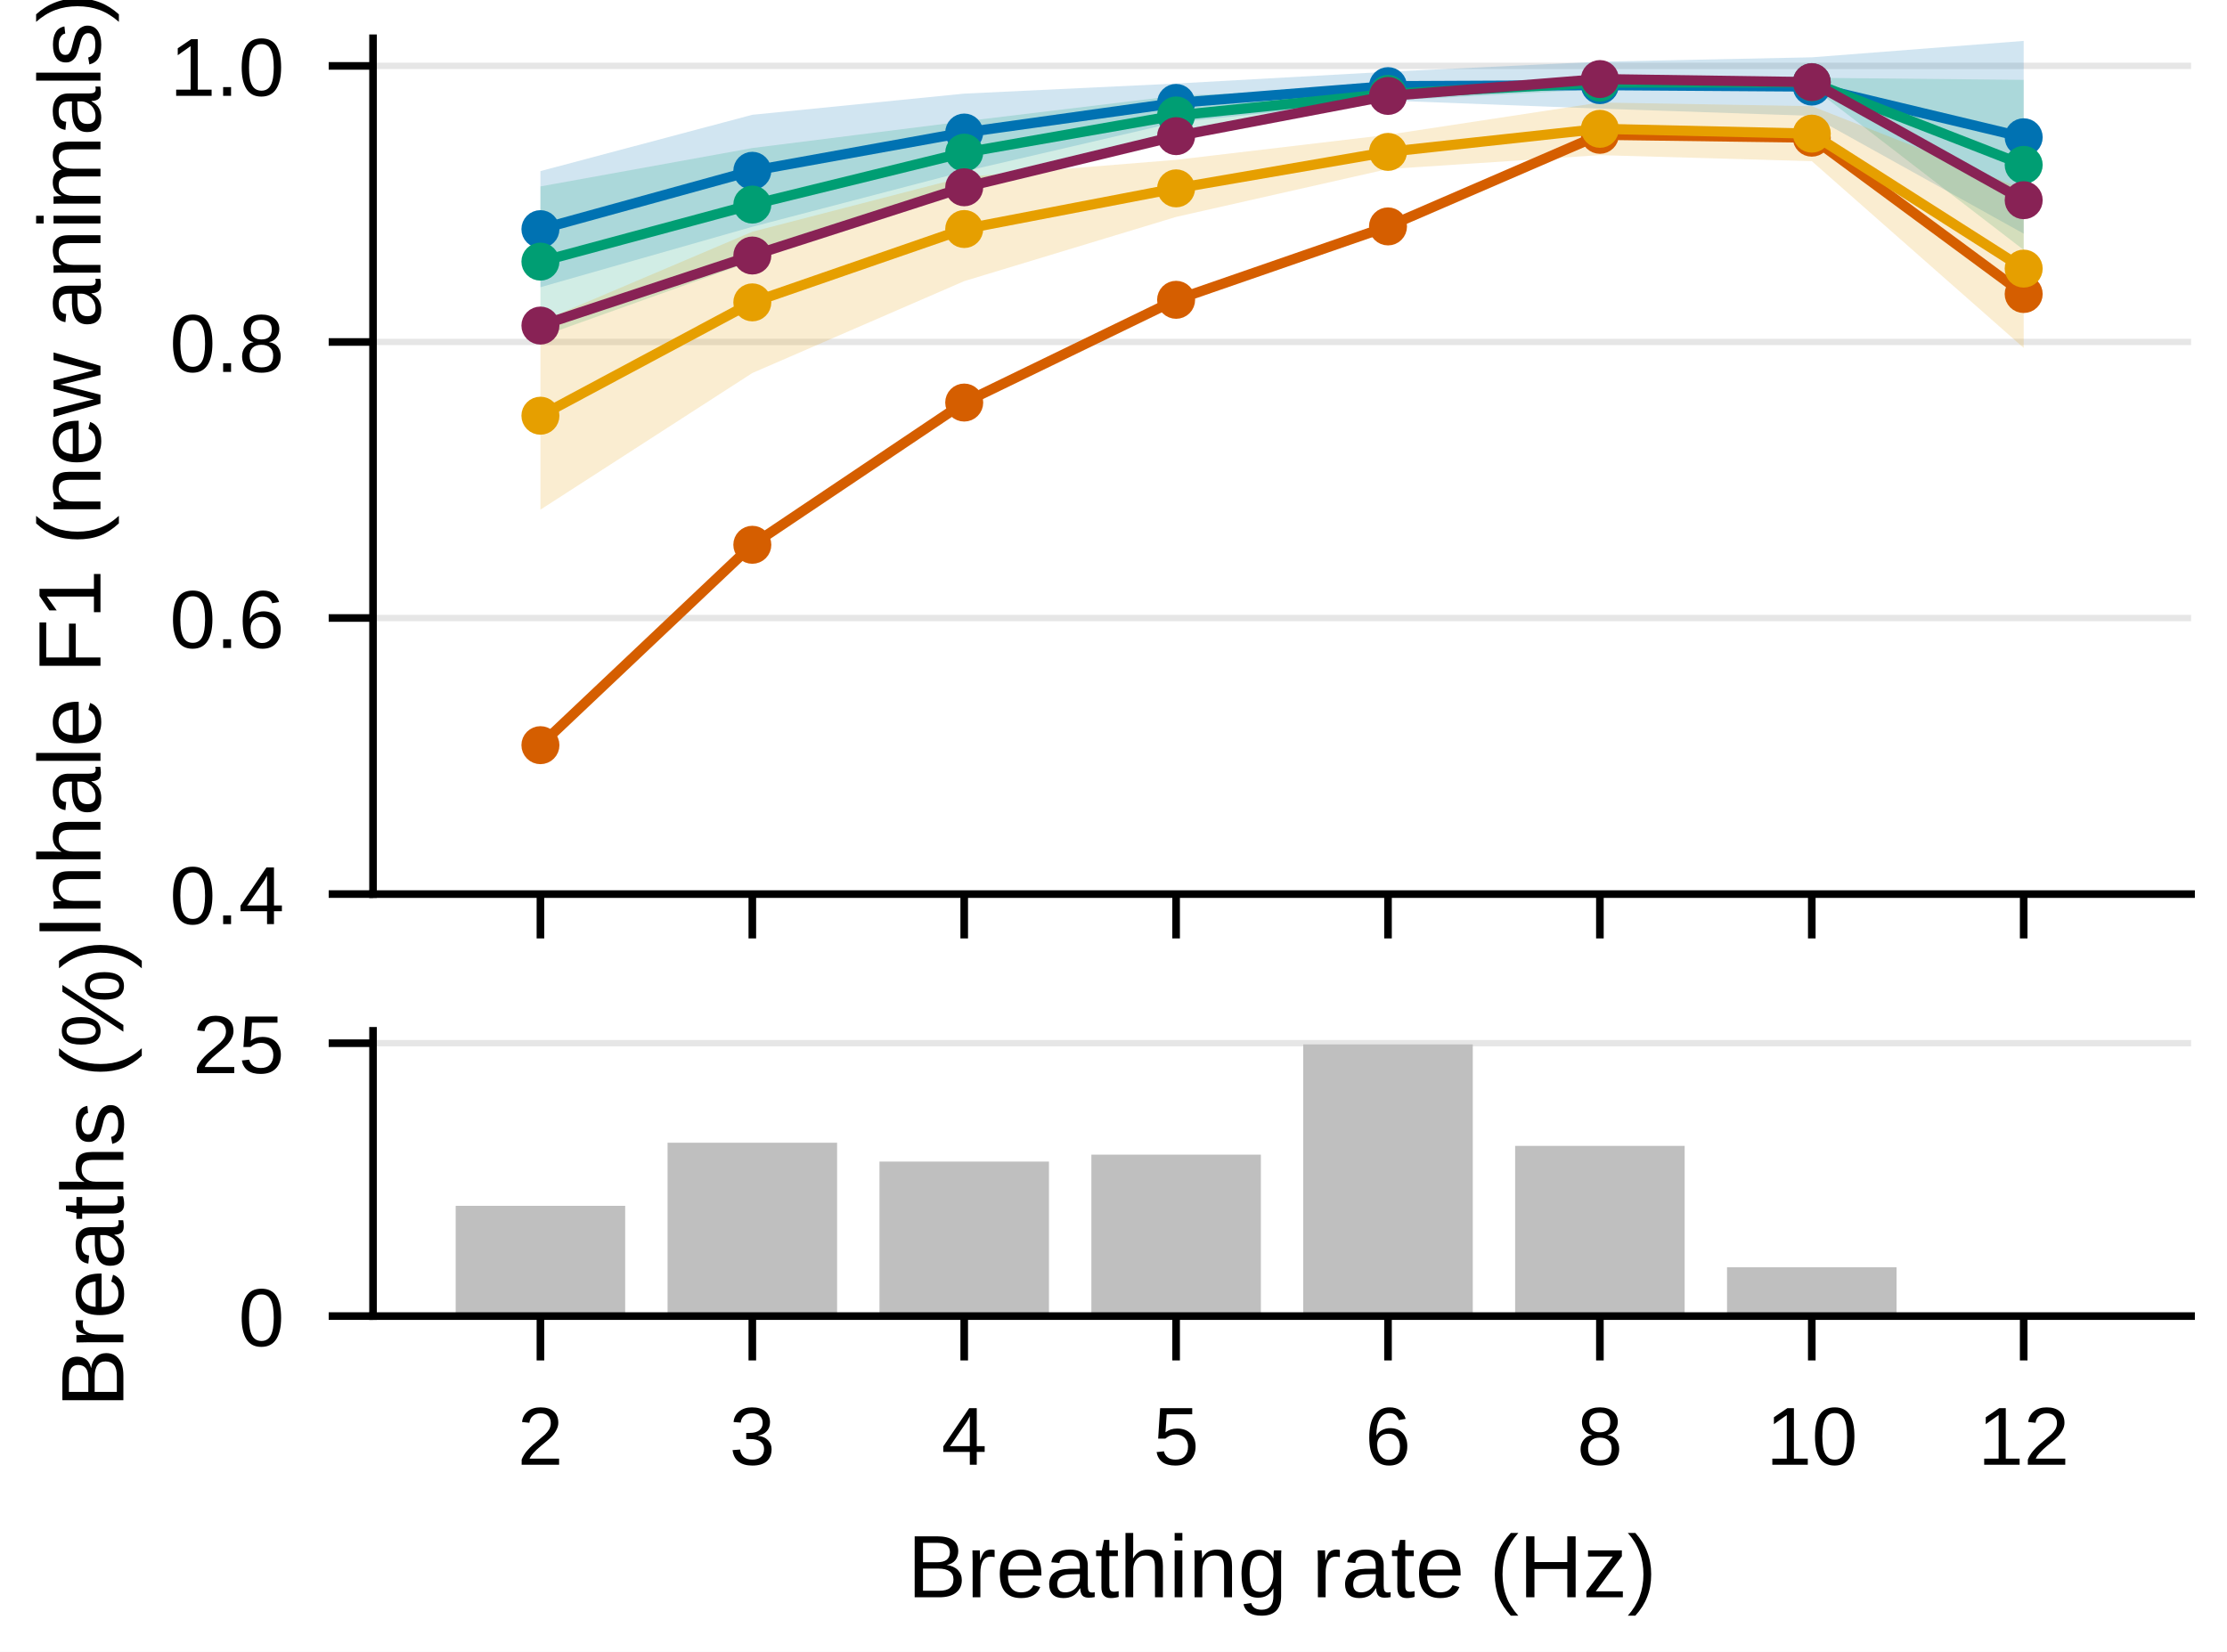
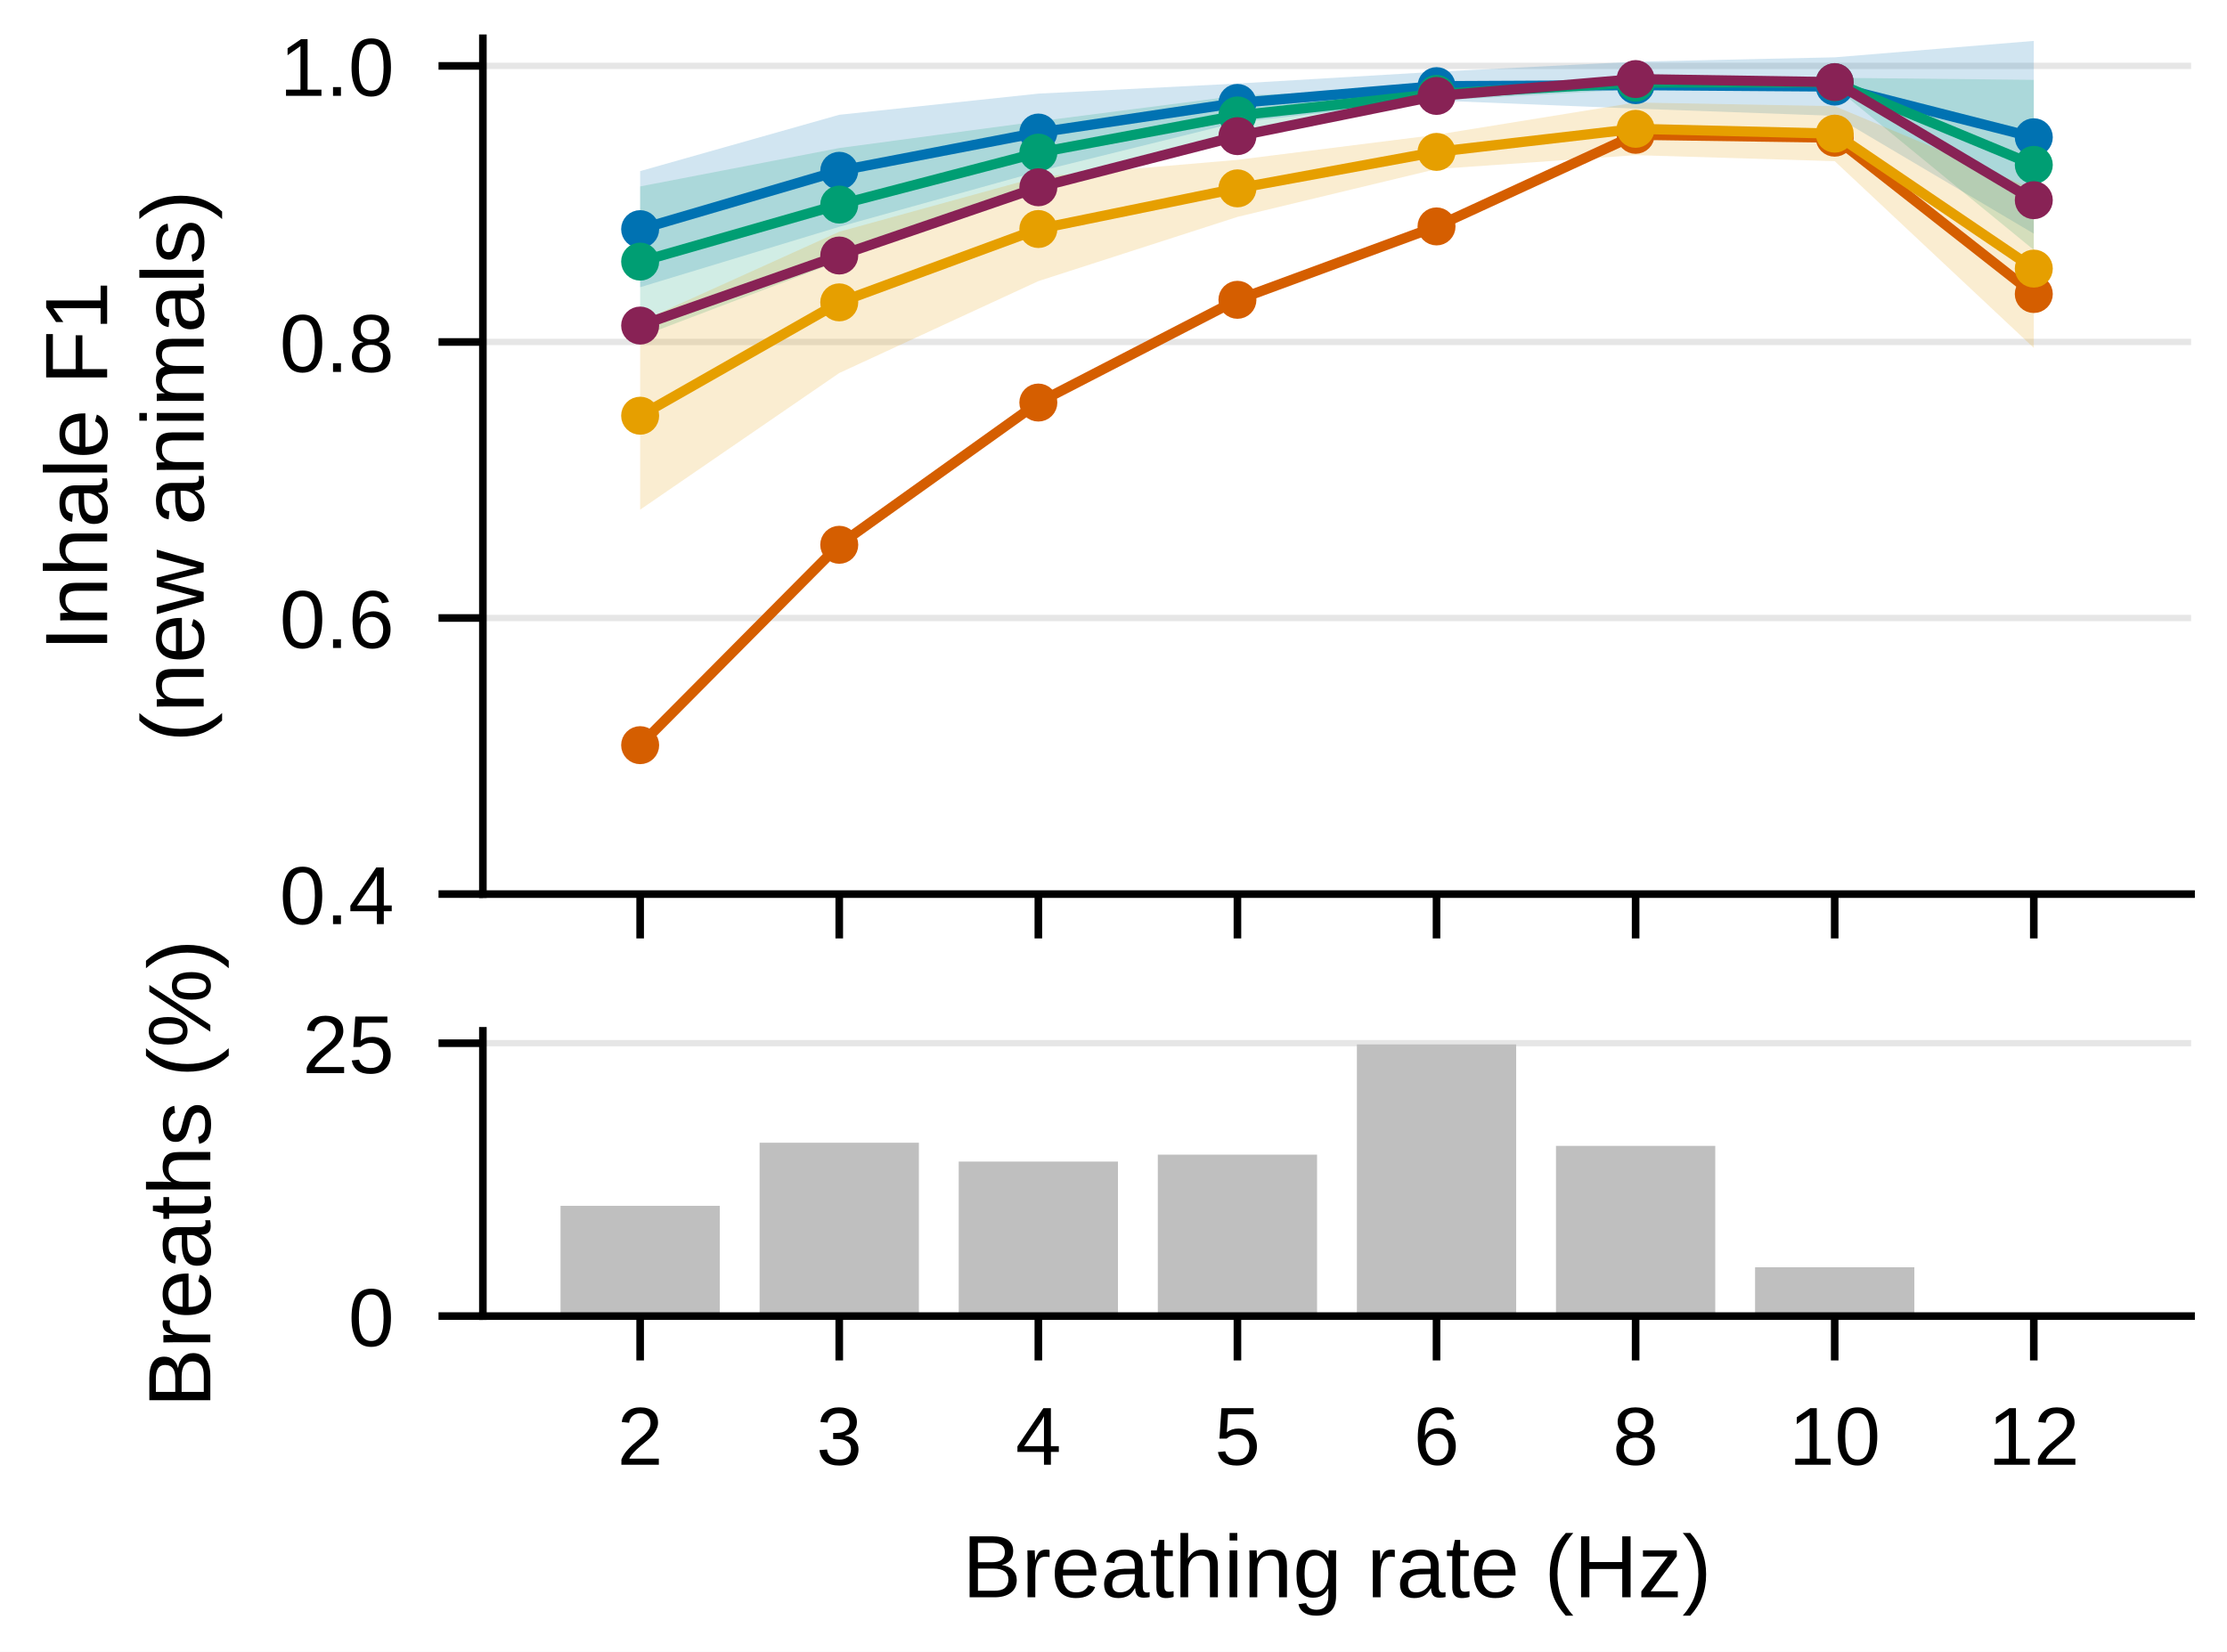
<svg xmlns="http://www.w3.org/2000/svg" xmlns:xlink="http://www.w3.org/1999/xlink" width="175.748pt" height="130.394pt" viewBox="0 0 175.748 130.394" version="1.1">
  <defs>
    <style type="text/css">*{stroke-linejoin: round; stroke-linecap: butt}</style>
  </defs>
  <g id="figure_1">
    <g id="patch_1">
      <path d="M 0 130.394  L 175.748 130.394  L 175.748 0  L 0 0  z " style="fill: #ffffff" />
    </g>
    <g id="axes_1">
      <g id="patch_2">
-         <path d="M 29.439 70.578  L 172.913 70.578  L 172.913 3.02  L 29.439 3.02  z " style="fill: #ffffff" />
+         <path d="M 38.107 70.578  L 172.913 70.578  L 172.913 3.02  L 38.107 3.02  z " style="fill: #ffffff" />
      </g>
      <g id="matplotlib.axis_1">
        <g id="xtick_1">
          <g id="line2d_1">
            <defs>
-               <path id="me74135725b" d="M 0 0  L 0 3.5  " style="stroke: #000000; stroke-width: 0.6" />
+               <path id="m5515318476" d="M 0 0  L 0 3.5  " style="stroke: #000000; stroke-width: 0.6" />
            </defs>
            <g>
-               <use xlink:href="#me74135725b" x="42.649" y="70.578" style="stroke: #000000; stroke-width: 0.6" />
+               <use xlink:href="#m5515318476" x="50.519" y="70.578" style="stroke: #000000; stroke-width: 0.6" />
            </g>
          </g>
        </g>
        <g id="xtick_2">
          <g id="line2d_2">
            <g>
-               <use xlink:href="#me74135725b" x="59.371" y="70.578" style="stroke: #000000; stroke-width: 0.6" />
+               <use xlink:href="#m5515318476" x="66.231" y="70.578" style="stroke: #000000; stroke-width: 0.6" />
            </g>
          </g>
        </g>
        <g id="xtick_3">
          <g id="line2d_3">
            <g>
-               <use xlink:href="#me74135725b" x="76.093" y="70.578" style="stroke: #000000; stroke-width: 0.6" />
+               <use xlink:href="#m5515318476" x="81.943" y="70.578" style="stroke: #000000; stroke-width: 0.6" />
            </g>
          </g>
        </g>
        <g id="xtick_4">
          <g id="line2d_4">
            <g>
-               <use xlink:href="#me74135725b" x="92.815" y="70.578" style="stroke: #000000; stroke-width: 0.6" />
+               <use xlink:href="#m5515318476" x="97.654" y="70.578" style="stroke: #000000; stroke-width: 0.6" />
            </g>
          </g>
        </g>
        <g id="xtick_5">
          <g id="line2d_5">
            <g>
-               <use xlink:href="#me74135725b" x="109.537" y="70.578" style="stroke: #000000; stroke-width: 0.6" />
+               <use xlink:href="#m5515318476" x="113.366" y="70.578" style="stroke: #000000; stroke-width: 0.6" />
            </g>
          </g>
        </g>
        <g id="xtick_6">
          <g id="line2d_6">
            <g>
-               <use xlink:href="#me74135725b" x="126.259" y="70.578" style="stroke: #000000; stroke-width: 0.6" />
+               <use xlink:href="#m5515318476" x="129.078" y="70.578" style="stroke: #000000; stroke-width: 0.6" />
            </g>
          </g>
        </g>
        <g id="xtick_7">
          <g id="line2d_7">
            <g>
-               <use xlink:href="#me74135725b" x="142.981" y="70.578" style="stroke: #000000; stroke-width: 0.6" />
+               <use xlink:href="#m5515318476" x="144.789" y="70.578" style="stroke: #000000; stroke-width: 0.6" />
            </g>
          </g>
        </g>
        <g id="xtick_8">
          <g id="line2d_8">
            <g>
-               <use xlink:href="#me74135725b" x="159.703" y="70.578" style="stroke: #000000; stroke-width: 0.6" />
+               <use xlink:href="#m5515318476" x="160.501" y="70.578" style="stroke: #000000; stroke-width: 0.6" />
            </g>
          </g>
        </g>
      </g>
      <g id="matplotlib.axis_2">
        <g id="ytick_1">
          <g id="line2d_9">
-             <path d="M 29.439 70.578  L 172.913 70.578  " clip-path="url(#p09f1fbd319)" style="fill: none; stroke: #e6e6e6; stroke-width: 0.5; stroke-linecap: square" />
+             <path d="M 38.107 70.578  L 172.913 70.578  " clip-path="url(#p56ab1aa21d)" style="fill: none; stroke: #e6e6e6; stroke-width: 0.5; stroke-linecap: square" />
          </g>
          <g id="line2d_10">
            <defs>
-               <path id="m40a2f0594e" d="M 0 0  L -3.5 0  " style="stroke: #000000; stroke-width: 0.6" />
+               <path id="m7d79eed3f4" d="M 0 0  L -3.5 0  " style="stroke: #000000; stroke-width: 0.6" />
            </defs>
            <g>
-               <use xlink:href="#m40a2f0594e" x="29.439" y="70.578" style="stroke: #000000; stroke-width: 0.6" />
+               <use xlink:href="#m7d79eed3f4" x="38.107" y="70.578" style="stroke: #000000; stroke-width: 0.6" />
            </g>
          </g>
          <g id="text_1">
-             <text style="font-size: 6.5px; font-family: 'Arial', 'Helvetica', 'DejaVu Sans', sans-serif; text-anchor: end" x="22.439" y="72.944" transform="rotate(-0 22.43912 72.94413)">0.4</text>
+             <text style="font-size: 6.5px; font-family: 'Arial', 'Helvetica', 'DejaVu Sans', sans-serif; text-anchor: end" x="31.107" y="72.944" transform="rotate(-0 31.10709 72.94413)">0.4</text>
          </g>
        </g>
        <g id="ytick_2">
          <g id="line2d_11">
-             <path d="M 29.439 48.785  L 172.913 48.785  " clip-path="url(#p09f1fbd319)" style="fill: none; stroke: #e6e6e6; stroke-width: 0.5; stroke-linecap: square" />
+             <path d="M 38.107 48.785  L 172.913 48.785  " clip-path="url(#p56ab1aa21d)" style="fill: none; stroke: #e6e6e6; stroke-width: 0.5; stroke-linecap: square" />
          </g>
          <g id="line2d_12">
            <g>
-               <use xlink:href="#m40a2f0594e" x="29.439" y="48.785" style="stroke: #000000; stroke-width: 0.6" />
+               <use xlink:href="#m7d79eed3f4" x="38.107" y="48.785" style="stroke: #000000; stroke-width: 0.6" />
            </g>
          </g>
          <g id="text_2">
-             <text style="font-size: 6.5px; font-family: 'Arial', 'Helvetica', 'DejaVu Sans', sans-serif; text-anchor: end" x="22.439" y="51.151" transform="rotate(-0 22.43912 51.15137)">0.6</text>
+             <text style="font-size: 6.5px; font-family: 'Arial', 'Helvetica', 'DejaVu Sans', sans-serif; text-anchor: end" x="31.107" y="51.151" transform="rotate(-0 31.10709 51.15137)">0.6</text>
          </g>
        </g>
        <g id="ytick_3">
          <g id="line2d_13">
-             <path d="M 29.439 26.993  L 172.913 26.993  " clip-path="url(#p09f1fbd319)" style="fill: none; stroke: #e6e6e6; stroke-width: 0.5; stroke-linecap: square" />
+             <path d="M 38.107 26.993  L 172.913 26.993  " clip-path="url(#p56ab1aa21d)" style="fill: none; stroke: #e6e6e6; stroke-width: 0.5; stroke-linecap: square" />
          </g>
          <g id="line2d_14">
            <g>
-               <use xlink:href="#m40a2f0594e" x="29.439" y="26.993" style="stroke: #000000; stroke-width: 0.6" />
+               <use xlink:href="#m7d79eed3f4" x="38.107" y="26.993" style="stroke: #000000; stroke-width: 0.6" />
            </g>
          </g>
          <g id="text_3">
-             <text style="font-size: 6.5px; font-family: 'Arial', 'Helvetica', 'DejaVu Sans', sans-serif; text-anchor: end" x="22.439" y="29.359" transform="rotate(-0 22.43912 29.35861)">0.8</text>
+             <text style="font-size: 6.5px; font-family: 'Arial', 'Helvetica', 'DejaVu Sans', sans-serif; text-anchor: end" x="31.107" y="29.359" transform="rotate(-0 31.10709 29.35861)">0.8</text>
          </g>
        </g>
        <g id="ytick_4">
          <g id="line2d_15">
-             <path d="M 29.439 5.2  L 172.913 5.2  " clip-path="url(#p09f1fbd319)" style="fill: none; stroke: #e6e6e6; stroke-width: 0.5; stroke-linecap: square" />
+             <path d="M 38.107 5.2  L 172.913 5.2  " clip-path="url(#p56ab1aa21d)" style="fill: none; stroke: #e6e6e6; stroke-width: 0.5; stroke-linecap: square" />
          </g>
          <g id="line2d_16">
            <g>
-               <use xlink:href="#m40a2f0594e" x="29.439" y="5.2" style="stroke: #000000; stroke-width: 0.6" />
+               <use xlink:href="#m7d79eed3f4" x="38.107" y="5.2" style="stroke: #000000; stroke-width: 0.6" />
            </g>
          </g>
          <g id="text_4">
-             <text style="font-size: 6.5px; font-family: 'Arial', 'Helvetica', 'DejaVu Sans', sans-serif; text-anchor: end" x="22.439" y="7.566" transform="rotate(-0 22.43912 7.565842)">1.0</text>
+             <text style="font-size: 6.5px; font-family: 'Arial', 'Helvetica', 'DejaVu Sans', sans-serif; text-anchor: end" x="31.107" y="7.566" transform="rotate(-0 31.10709 7.565842)">1.0</text>
          </g>
        </g>
        <g id="text_5">
-           <text style="font-size: 7px; font-family: 'Arial', 'Helvetica', 'DejaVu Sans', sans-serif; text-anchor: middle" x="7.931" y="36.799" transform="rotate(-90 7.930837 36.79926)">Inhale F1 (new animals)</text>
+           <text style="font-size: 7px; font-family: 'Arial', 'Helvetica', 'DejaVu Sans', sans-serif" transform="translate(8.455495 51.39098) rotate(-90)">Inhale F1</text>
+           <text style="font-size: 7px; font-family: 'Arial', 'Helvetica', 'DejaVu Sans', sans-serif" transform="translate(16.07415 58.58239) rotate(-90)">(new animals)</text>
        </g>
      </g>
      <g id="FillBetweenPolyCollection_1">
        <defs>
-           <path id="mdbe903a65f" d="M 42.649 -116.887  L 42.649 -107.723  L 59.371 -112.491  L 76.093 -116.857  L 92.815 -120.74  L 109.537 -122.458  L 126.259 -121.818  L 142.981 -121.249  L 159.703 -111.949  L 159.703 -127.166  L 159.703 -127.166  L 142.981 -125.869  L 126.259 -125.526  L 109.537 -124.731  L 92.815 -123.799  L 76.093 -123.004  L 59.371 -121.333  L 42.649 -116.887  z " />
-         </defs>
-         <g clip-path="url(#p09f1fbd319)">
-           <use xlink:href="#mdbe903a65f" x="0" y="130.394" style="fill: #0072b2; fill-opacity: 0.18" />
+           <path id="m0d22b839d8" d="M 50.519 -116.887  L 50.519 -107.723  L 66.231 -112.491  L 81.943 -116.857  L 97.654 -120.74  L 113.366 -122.458  L 129.078 -121.818  L 144.789 -121.249  L 160.501 -111.949  L 160.501 -127.166  L 160.501 -127.166  L 144.789 -125.869  L 129.078 -125.526  L 113.366 -124.731  L 97.654 -123.799  L 81.943 -123.004  L 66.231 -121.333  L 50.519 -116.887  z " />
+         </defs>
+         <g clip-path="url(#p56ab1aa21d)">
+           <use xlink:href="#m0d22b839d8" x="0" y="130.394" style="fill: #0072b2; fill-opacity: 0.18" />
        </g>
      </g>
      <g id="FillBetweenPolyCollection_2">
        <defs>
-           <path id="mb7934bcd45" d="M 42.649 -115.678  L 42.649 -103.807  L 59.371 -109.783  L 76.093 -115.871  L 92.815 -119.727  L 109.537 -122.452  L 126.259 -123.355  L 142.981 -123.532  L 159.703 -110.665  L 159.703 -124.09  L 159.703 -124.09  L 142.981 -124.254  L 126.259 -124.387  L 109.537 -123.511  L 92.815 -122.835  L 76.093 -120.816  L 59.371 -118.708  L 42.649 -115.678  z " />
-         </defs>
-         <g clip-path="url(#p09f1fbd319)">
-           <use xlink:href="#mb7934bcd45" x="0" y="130.394" style="fill: #009e73; fill-opacity: 0.18" />
+           <path id="m1ed8d61ec7" d="M 50.519 -115.678  L 50.519 -103.807  L 66.231 -109.783  L 81.943 -115.871  L 97.654 -119.727  L 113.366 -122.452  L 129.078 -123.355  L 144.789 -123.532  L 160.501 -110.665  L 160.501 -124.09  L 160.501 -124.09  L 144.789 -124.254  L 129.078 -124.387  L 113.366 -123.511  L 97.654 -122.835  L 81.943 -120.816  L 66.231 -118.708  L 50.519 -115.678  z " />
+         </defs>
+         <g clip-path="url(#p56ab1aa21d)">
+           <use xlink:href="#m1ed8d61ec7" x="0" y="130.394" style="fill: #009e73; fill-opacity: 0.18" />
        </g>
      </g>
      <g id="FillBetweenPolyCollection_3">
        <defs>
-           <path id="mfd1a932bc5" d="M 42.649 -104.994  L 42.649 -90.162  L 59.371 -100.948  L 76.093 -108.202  L 92.815 -113.272  L 109.537 -117.051  L 126.259 -118.147  L 142.981 -117.673  L 159.703 -102.934  L 159.703 -115.446  L 159.703 -115.446  L 142.981 -122.014  L 126.259 -122.303  L 109.537 -119.756  L 92.815 -117.777  L 76.093 -116.429  L 59.371 -112.102  L 42.649 -104.994  z " />
-         </defs>
-         <g clip-path="url(#p09f1fbd319)">
-           <use xlink:href="#mfd1a932bc5" x="0" y="130.394" style="fill: #e69f00; fill-opacity: 0.18" />
+           <path id="m1d34164775" d="M 50.519 -104.994  L 50.519 -90.162  L 66.231 -100.948  L 81.943 -108.202  L 97.654 -113.272  L 113.366 -117.051  L 129.078 -118.147  L 144.789 -117.673  L 160.501 -102.934  L 160.501 -115.446  L 160.501 -115.446  L 144.789 -122.014  L 129.078 -122.303  L 113.366 -119.756  L 97.654 -117.777  L 81.943 -116.429  L 66.231 -112.102  L 50.519 -104.994  z " />
+         </defs>
+         <g clip-path="url(#p56ab1aa21d)">
+           <use xlink:href="#m1d34164775" x="0" y="130.394" style="fill: #e69f00; fill-opacity: 0.18" />
        </g>
      </g>
      <g id="line2d_17">
-         <path d="M 42.649 18.089  L 59.371 13.482  L 76.093 10.463  L 92.815 8.124  L 109.537 6.799  L 126.259 6.722  L 142.981 6.835  L 159.703 10.836  " clip-path="url(#p09f1fbd319)" style="fill: none; stroke: #0072b2; stroke-width: 0.8; stroke-linecap: square" />
-         <defs>
-           <path id="m793e23588a" d="M 0 1  C 0.265 1 0.52 0.895 0.707 0.707  C 0.895 0.52 1 0.265 1 0  C 1 -0.265 0.895 -0.52 0.707 -0.707  C 0.52 -0.895 0.265 -1 0 -1  C -0.265 -1 -0.52 -0.895 -0.707 -0.707  C -0.895 -0.52 -1 -0.265 -1 0  C -1 0.265 -0.895 0.52 -0.707 0.707  C -0.52 0.895 -0.265 1 0 1  z " style="stroke: #0072b2" />
-         </defs>
-         <g clip-path="url(#p09f1fbd319)">
-           <use xlink:href="#m793e23588a" x="42.649" y="18.089" style="fill: #0072b2; stroke: #0072b2" />
-           <use xlink:href="#m793e23588a" x="59.371" y="13.482" style="fill: #0072b2; stroke: #0072b2" />
-           <use xlink:href="#m793e23588a" x="76.093" y="10.463" style="fill: #0072b2; stroke: #0072b2" />
-           <use xlink:href="#m793e23588a" x="92.815" y="8.124" style="fill: #0072b2; stroke: #0072b2" />
-           <use xlink:href="#m793e23588a" x="109.537" y="6.799" style="fill: #0072b2; stroke: #0072b2" />
-           <use xlink:href="#m793e23588a" x="126.259" y="6.722" style="fill: #0072b2; stroke: #0072b2" />
-           <use xlink:href="#m793e23588a" x="142.981" y="6.835" style="fill: #0072b2; stroke: #0072b2" />
-           <use xlink:href="#m793e23588a" x="159.703" y="10.836" style="fill: #0072b2; stroke: #0072b2" />
+         <path d="M 50.519 18.089  L 66.231 13.482  L 81.943 10.463  L 97.654 8.124  L 113.366 6.799  L 129.078 6.722  L 144.789 6.835  L 160.501 10.836  " clip-path="url(#p56ab1aa21d)" style="fill: none; stroke: #0072b2; stroke-width: 0.8; stroke-linecap: square" />
+         <defs>
+           <path id="mf67bd96fc9" d="M 0 1  C 0.265 1 0.52 0.895 0.707 0.707  C 0.895 0.52 1 0.265 1 0  C 1 -0.265 0.895 -0.52 0.707 -0.707  C 0.52 -0.895 0.265 -1 0 -1  C -0.265 -1 -0.52 -0.895 -0.707 -0.707  C -0.895 -0.52 -1 -0.265 -1 0  C -1 0.265 -0.895 0.52 -0.707 0.707  C -0.52 0.895 -0.265 1 0 1  z " style="stroke: #0072b2" />
+         </defs>
+         <g clip-path="url(#p56ab1aa21d)">
+           <use xlink:href="#mf67bd96fc9" x="50.519" y="18.089" style="fill: #0072b2; stroke: #0072b2" />
+           <use xlink:href="#mf67bd96fc9" x="66.231" y="13.482" style="fill: #0072b2; stroke: #0072b2" />
+           <use xlink:href="#mf67bd96fc9" x="81.943" y="10.463" style="fill: #0072b2; stroke: #0072b2" />
+           <use xlink:href="#mf67bd96fc9" x="97.654" y="8.124" style="fill: #0072b2; stroke: #0072b2" />
+           <use xlink:href="#mf67bd96fc9" x="113.366" y="6.799" style="fill: #0072b2; stroke: #0072b2" />
+           <use xlink:href="#mf67bd96fc9" x="129.078" y="6.722" style="fill: #0072b2; stroke: #0072b2" />
+           <use xlink:href="#mf67bd96fc9" x="144.789" y="6.835" style="fill: #0072b2; stroke: #0072b2" />
+           <use xlink:href="#mf67bd96fc9" x="160.501" y="10.836" style="fill: #0072b2; stroke: #0072b2" />
        </g>
      </g>
      <g id="line2d_18">
-         <path d="M 42.649 20.651  L 59.371 16.149  L 76.093 12.05  L 92.815 9.113  L 109.537 7.412  L 126.259 6.523  L 142.981 6.501  L 159.703 13.016  " clip-path="url(#p09f1fbd319)" style="fill: none; stroke: #009e73; stroke-width: 0.8; stroke-linecap: square" />
-         <defs>
-           <path id="mdba0b55421" d="M 0 1  C 0.265 1 0.52 0.895 0.707 0.707  C 0.895 0.52 1 0.265 1 0  C 1 -0.265 0.895 -0.52 0.707 -0.707  C 0.52 -0.895 0.265 -1 0 -1  C -0.265 -1 -0.52 -0.895 -0.707 -0.707  C -0.895 -0.52 -1 -0.265 -1 0  C -1 0.265 -0.895 0.52 -0.707 0.707  C -0.52 0.895 -0.265 1 0 1  z " style="stroke: #009e73" />
-         </defs>
-         <g clip-path="url(#p09f1fbd319)">
-           <use xlink:href="#mdba0b55421" x="42.649" y="20.651" style="fill: #009e73; stroke: #009e73" />
-           <use xlink:href="#mdba0b55421" x="59.371" y="16.149" style="fill: #009e73; stroke: #009e73" />
-           <use xlink:href="#mdba0b55421" x="76.093" y="12.05" style="fill: #009e73; stroke: #009e73" />
-           <use xlink:href="#mdba0b55421" x="92.815" y="9.113" style="fill: #009e73; stroke: #009e73" />
-           <use xlink:href="#mdba0b55421" x="109.537" y="7.412" style="fill: #009e73; stroke: #009e73" />
-           <use xlink:href="#mdba0b55421" x="126.259" y="6.523" style="fill: #009e73; stroke: #009e73" />
-           <use xlink:href="#mdba0b55421" x="142.981" y="6.501" style="fill: #009e73; stroke: #009e73" />
-           <use xlink:href="#mdba0b55421" x="159.703" y="13.016" style="fill: #009e73; stroke: #009e73" />
+         <path d="M 50.519 20.651  L 66.231 16.149  L 81.943 12.05  L 97.654 9.113  L 113.366 7.412  L 129.078 6.523  L 144.789 6.501  L 160.501 13.016  " clip-path="url(#p56ab1aa21d)" style="fill: none; stroke: #009e73; stroke-width: 0.8; stroke-linecap: square" />
+         <defs>
+           <path id="mb2992fe253" d="M 0 1  C 0.265 1 0.52 0.895 0.707 0.707  C 0.895 0.52 1 0.265 1 0  C 1 -0.265 0.895 -0.52 0.707 -0.707  C 0.52 -0.895 0.265 -1 0 -1  C -0.265 -1 -0.52 -0.895 -0.707 -0.707  C -0.895 -0.52 -1 -0.265 -1 0  C -1 0.265 -0.895 0.52 -0.707 0.707  C -0.52 0.895 -0.265 1 0 1  z " style="stroke: #009e73" />
+         </defs>
+         <g clip-path="url(#p56ab1aa21d)">
+           <use xlink:href="#mb2992fe253" x="50.519" y="20.651" style="fill: #009e73; stroke: #009e73" />
+           <use xlink:href="#mb2992fe253" x="66.231" y="16.149" style="fill: #009e73; stroke: #009e73" />
+           <use xlink:href="#mb2992fe253" x="81.943" y="12.05" style="fill: #009e73; stroke: #009e73" />
+           <use xlink:href="#mb2992fe253" x="97.654" y="9.113" style="fill: #009e73; stroke: #009e73" />
+           <use xlink:href="#mb2992fe253" x="113.366" y="7.412" style="fill: #009e73; stroke: #009e73" />
+           <use xlink:href="#mb2992fe253" x="129.078" y="6.523" style="fill: #009e73; stroke: #009e73" />
+           <use xlink:href="#mb2992fe253" x="144.789" y="6.501" style="fill: #009e73; stroke: #009e73" />
+           <use xlink:href="#mb2992fe253" x="160.501" y="13.016" style="fill: #009e73; stroke: #009e73" />
        </g>
      </g>
      <g id="line2d_19">
-         <path d="M 42.649 58.822  L 59.371 43.004  L 76.093 31.777  L 92.815 23.666  L 109.537 17.873  L 126.259 10.642  L 142.981 10.868  L 159.703 23.208  " clip-path="url(#p09f1fbd319)" style="fill: none; stroke: #d55e00; stroke-width: 0.8; stroke-linecap: square" />
-         <defs>
-           <path id="m635ba67723" d="M 0 1  C 0.265 1 0.52 0.895 0.707 0.707  C 0.895 0.52 1 0.265 1 0  C 1 -0.265 0.895 -0.52 0.707 -0.707  C 0.52 -0.895 0.265 -1 0 -1  C -0.265 -1 -0.52 -0.895 -0.707 -0.707  C -0.895 -0.52 -1 -0.265 -1 0  C -1 0.265 -0.895 0.52 -0.707 0.707  C -0.52 0.895 -0.265 1 0 1  z " style="stroke: #d55e00" />
-         </defs>
-         <g clip-path="url(#p09f1fbd319)">
-           <use xlink:href="#m635ba67723" x="42.649" y="58.822" style="fill: #d55e00; stroke: #d55e00" />
-           <use xlink:href="#m635ba67723" x="59.371" y="43.004" style="fill: #d55e00; stroke: #d55e00" />
-           <use xlink:href="#m635ba67723" x="76.093" y="31.777" style="fill: #d55e00; stroke: #d55e00" />
-           <use xlink:href="#m635ba67723" x="92.815" y="23.666" style="fill: #d55e00; stroke: #d55e00" />
-           <use xlink:href="#m635ba67723" x="109.537" y="17.873" style="fill: #d55e00; stroke: #d55e00" />
-           <use xlink:href="#m635ba67723" x="126.259" y="10.642" style="fill: #d55e00; stroke: #d55e00" />
-           <use xlink:href="#m635ba67723" x="142.981" y="10.868" style="fill: #d55e00; stroke: #d55e00" />
-           <use xlink:href="#m635ba67723" x="159.703" y="23.208" style="fill: #d55e00; stroke: #d55e00" />
+         <path d="M 50.519 58.822  L 66.231 43.004  L 81.943 31.777  L 97.654 23.666  L 113.366 17.873  L 129.078 10.642  L 144.789 10.868  L 160.501 23.208  " clip-path="url(#p56ab1aa21d)" style="fill: none; stroke: #d55e00; stroke-width: 0.8; stroke-linecap: square" />
+         <defs>
+           <path id="m67744551a1" d="M 0 1  C 0.265 1 0.52 0.895 0.707 0.707  C 0.895 0.52 1 0.265 1 0  C 1 -0.265 0.895 -0.52 0.707 -0.707  C 0.52 -0.895 0.265 -1 0 -1  C -0.265 -1 -0.52 -0.895 -0.707 -0.707  C -0.895 -0.52 -1 -0.265 -1 0  C -1 0.265 -0.895 0.52 -0.707 0.707  C -0.52 0.895 -0.265 1 0 1  z " style="stroke: #d55e00" />
+         </defs>
+         <g clip-path="url(#p56ab1aa21d)">
+           <use xlink:href="#m67744551a1" x="50.519" y="58.822" style="fill: #d55e00; stroke: #d55e00" />
+           <use xlink:href="#m67744551a1" x="66.231" y="43.004" style="fill: #d55e00; stroke: #d55e00" />
+           <use xlink:href="#m67744551a1" x="81.943" y="31.777" style="fill: #d55e00; stroke: #d55e00" />
+           <use xlink:href="#m67744551a1" x="97.654" y="23.666" style="fill: #d55e00; stroke: #d55e00" />
+           <use xlink:href="#m67744551a1" x="113.366" y="17.873" style="fill: #d55e00; stroke: #d55e00" />
+           <use xlink:href="#m67744551a1" x="129.078" y="10.642" style="fill: #d55e00; stroke: #d55e00" />
+           <use xlink:href="#m67744551a1" x="144.789" y="10.868" style="fill: #d55e00; stroke: #d55e00" />
+           <use xlink:href="#m67744551a1" x="160.501" y="23.208" style="fill: #d55e00; stroke: #d55e00" />
        </g>
      </g>
      <g id="line2d_20">
-         <path d="M 42.649 25.7  L 59.371 20.17  L 76.093 14.784  L 92.815 10.747  L 109.537 7.573  L 126.259 6.241  L 142.981 6.482  L 159.703 15.802  " clip-path="url(#p09f1fbd319)" style="fill: none; stroke: #882255; stroke-width: 0.8; stroke-linecap: square" />
-         <defs>
-           <path id="m4504709a15" d="M 0 1  C 0.265 1 0.52 0.895 0.707 0.707  C 0.895 0.52 1 0.265 1 0  C 1 -0.265 0.895 -0.52 0.707 -0.707  C 0.52 -0.895 0.265 -1 0 -1  C -0.265 -1 -0.52 -0.895 -0.707 -0.707  C -0.895 -0.52 -1 -0.265 -1 0  C -1 0.265 -0.895 0.52 -0.707 0.707  C -0.52 0.895 -0.265 1 0 1  z " style="stroke: #882255" />
-         </defs>
-         <g clip-path="url(#p09f1fbd319)">
-           <use xlink:href="#m4504709a15" x="42.649" y="25.7" style="fill: #882255; stroke: #882255" />
-           <use xlink:href="#m4504709a15" x="59.371" y="20.17" style="fill: #882255; stroke: #882255" />
-           <use xlink:href="#m4504709a15" x="76.093" y="14.784" style="fill: #882255; stroke: #882255" />
-           <use xlink:href="#m4504709a15" x="92.815" y="10.747" style="fill: #882255; stroke: #882255" />
-           <use xlink:href="#m4504709a15" x="109.537" y="7.573" style="fill: #882255; stroke: #882255" />
-           <use xlink:href="#m4504709a15" x="126.259" y="6.241" style="fill: #882255; stroke: #882255" />
-           <use xlink:href="#m4504709a15" x="142.981" y="6.482" style="fill: #882255; stroke: #882255" />
-           <use xlink:href="#m4504709a15" x="159.703" y="15.802" style="fill: #882255; stroke: #882255" />
+         <path d="M 50.519 25.7  L 66.231 20.17  L 81.943 14.784  L 97.654 10.747  L 113.366 7.573  L 129.078 6.241  L 144.789 6.482  L 160.501 15.802  " clip-path="url(#p56ab1aa21d)" style="fill: none; stroke: #882255; stroke-width: 0.8; stroke-linecap: square" />
+         <defs>
+           <path id="m8dea9015c7" d="M 0 1  C 0.265 1 0.52 0.895 0.707 0.707  C 0.895 0.52 1 0.265 1 0  C 1 -0.265 0.895 -0.52 0.707 -0.707  C 0.52 -0.895 0.265 -1 0 -1  C -0.265 -1 -0.52 -0.895 -0.707 -0.707  C -0.895 -0.52 -1 -0.265 -1 0  C -1 0.265 -0.895 0.52 -0.707 0.707  C -0.52 0.895 -0.265 1 0 1  z " style="stroke: #882255" />
+         </defs>
+         <g clip-path="url(#p56ab1aa21d)">
+           <use xlink:href="#m8dea9015c7" x="50.519" y="25.7" style="fill: #882255; stroke: #882255" />
+           <use xlink:href="#m8dea9015c7" x="66.231" y="20.17" style="fill: #882255; stroke: #882255" />
+           <use xlink:href="#m8dea9015c7" x="81.943" y="14.784" style="fill: #882255; stroke: #882255" />
+           <use xlink:href="#m8dea9015c7" x="97.654" y="10.747" style="fill: #882255; stroke: #882255" />
+           <use xlink:href="#m8dea9015c7" x="113.366" y="7.573" style="fill: #882255; stroke: #882255" />
+           <use xlink:href="#m8dea9015c7" x="129.078" y="6.241" style="fill: #882255; stroke: #882255" />
+           <use xlink:href="#m8dea9015c7" x="144.789" y="6.482" style="fill: #882255; stroke: #882255" />
+           <use xlink:href="#m8dea9015c7" x="160.501" y="15.802" style="fill: #882255; stroke: #882255" />
        </g>
      </g>
      <g id="line2d_21">
-         <path d="M 42.649 32.816  L 59.371 23.868  L 76.093 18.078  L 92.815 14.869  L 109.537 11.99  L 126.259 10.169  L 142.981 10.55  L 159.703 21.203  " clip-path="url(#p09f1fbd319)" style="fill: none; stroke: #e69f00; stroke-width: 0.8; stroke-linecap: square" />
-         <defs>
-           <path id="m2b252992ef" d="M 0 1  C 0.265 1 0.52 0.895 0.707 0.707  C 0.895 0.52 1 0.265 1 0  C 1 -0.265 0.895 -0.52 0.707 -0.707  C 0.52 -0.895 0.265 -1 0 -1  C -0.265 -1 -0.52 -0.895 -0.707 -0.707  C -0.895 -0.52 -1 -0.265 -1 0  C -1 0.265 -0.895 0.52 -0.707 0.707  C -0.52 0.895 -0.265 1 0 1  z " style="stroke: #e69f00" />
-         </defs>
-         <g clip-path="url(#p09f1fbd319)">
-           <use xlink:href="#m2b252992ef" x="42.649" y="32.816" style="fill: #e69f00; stroke: #e69f00" />
-           <use xlink:href="#m2b252992ef" x="59.371" y="23.868" style="fill: #e69f00; stroke: #e69f00" />
-           <use xlink:href="#m2b252992ef" x="76.093" y="18.078" style="fill: #e69f00; stroke: #e69f00" />
-           <use xlink:href="#m2b252992ef" x="92.815" y="14.869" style="fill: #e69f00; stroke: #e69f00" />
-           <use xlink:href="#m2b252992ef" x="109.537" y="11.99" style="fill: #e69f00; stroke: #e69f00" />
-           <use xlink:href="#m2b252992ef" x="126.259" y="10.169" style="fill: #e69f00; stroke: #e69f00" />
-           <use xlink:href="#m2b252992ef" x="142.981" y="10.55" style="fill: #e69f00; stroke: #e69f00" />
-           <use xlink:href="#m2b252992ef" x="159.703" y="21.203" style="fill: #e69f00; stroke: #e69f00" />
+         <path d="M 50.519 32.816  L 66.231 23.868  L 81.943 18.078  L 97.654 14.869  L 113.366 11.99  L 129.078 10.169  L 144.789 10.55  L 160.501 21.203  " clip-path="url(#p56ab1aa21d)" style="fill: none; stroke: #e69f00; stroke-width: 0.8; stroke-linecap: square" />
+         <defs>
+           <path id="ma55da34538" d="M 0 1  C 0.265 1 0.52 0.895 0.707 0.707  C 0.895 0.52 1 0.265 1 0  C 1 -0.265 0.895 -0.52 0.707 -0.707  C 0.52 -0.895 0.265 -1 0 -1  C -0.265 -1 -0.52 -0.895 -0.707 -0.707  C -0.895 -0.52 -1 -0.265 -1 0  C -1 0.265 -0.895 0.52 -0.707 0.707  C -0.52 0.895 -0.265 1 0 1  z " style="stroke: #e69f00" />
+         </defs>
+         <g clip-path="url(#p56ab1aa21d)">
+           <use xlink:href="#ma55da34538" x="50.519" y="32.816" style="fill: #e69f00; stroke: #e69f00" />
+           <use xlink:href="#ma55da34538" x="66.231" y="23.868" style="fill: #e69f00; stroke: #e69f00" />
+           <use xlink:href="#ma55da34538" x="81.943" y="18.078" style="fill: #e69f00; stroke: #e69f00" />
+           <use xlink:href="#ma55da34538" x="97.654" y="14.869" style="fill: #e69f00; stroke: #e69f00" />
+           <use xlink:href="#ma55da34538" x="113.366" y="11.99" style="fill: #e69f00; stroke: #e69f00" />
+           <use xlink:href="#ma55da34538" x="129.078" y="10.169" style="fill: #e69f00; stroke: #e69f00" />
+           <use xlink:href="#ma55da34538" x="144.789" y="10.55" style="fill: #e69f00; stroke: #e69f00" />
+           <use xlink:href="#ma55da34538" x="160.501" y="21.203" style="fill: #e69f00; stroke: #e69f00" />
        </g>
      </g>
      <g id="patch_3">
-         <path d="M 29.439 70.578  L 29.439 3.02  " style="fill: none; stroke: #000000; stroke-width: 0.6; stroke-linejoin: miter; stroke-linecap: square" />
+         <path d="M 38.107 70.578  L 38.107 3.02  " style="fill: none; stroke: #000000; stroke-width: 0.6; stroke-linejoin: miter; stroke-linecap: square" />
      </g>
      <g id="patch_4">
-         <path d="M 29.439 70.578  L 172.913 70.578  " style="fill: none; stroke: #000000; stroke-width: 0.6; stroke-linejoin: miter; stroke-linecap: square" />
+         <path d="M 38.107 70.578  L 172.913 70.578  " style="fill: none; stroke: #000000; stroke-width: 0.6; stroke-linejoin: miter; stroke-linecap: square" />
      </g>
    </g>
    <g id="axes_2">
      <g id="patch_5">
-         <path d="M 29.439 103.889  L 172.913 103.889  L 172.913 81.37  L 29.439 81.37  z " style="fill: #ffffff" />
+         <path d="M 38.107 103.889  L 172.913 103.889  L 172.913 81.37  L 38.107 81.37  z " style="fill: #ffffff" />
      </g>
      <g id="matplotlib.axis_3">
        <g id="xtick_9">
          <g id="line2d_22">
            <g>
-               <use xlink:href="#me74135725b" x="42.649" y="103.889" style="stroke: #000000; stroke-width: 0.6" />
+               <use xlink:href="#m5515318476" x="50.519" y="103.889" style="stroke: #000000; stroke-width: 0.6" />
            </g>
          </g>
          <g id="text_6">
-             <text style="font-size: 6.5px; font-family: 'Arial', 'Helvetica', 'DejaVu Sans', sans-serif; text-anchor: middle" x="42.649" y="115.622" transform="rotate(-0 42.64945 115.6217)">2</text>
+             <text style="font-size: 6.5px; font-family: 'Arial', 'Helvetica', 'DejaVu Sans', sans-serif; text-anchor: middle" x="50.519" y="115.622" transform="rotate(-0 50.51932 115.6217)">2</text>
          </g>
        </g>
        <g id="xtick_10">
          <g id="line2d_23">
            <g>
-               <use xlink:href="#me74135725b" x="59.371" y="103.889" style="stroke: #000000; stroke-width: 0.6" />
+               <use xlink:href="#m5515318476" x="66.231" y="103.889" style="stroke: #000000; stroke-width: 0.6" />
            </g>
          </g>
          <g id="text_7">
-             <text style="font-size: 6.5px; font-family: 'Arial', 'Helvetica', 'DejaVu Sans', sans-serif; text-anchor: middle" x="59.371" y="115.622" transform="rotate(-0 59.3714 115.6217)">3</text>
+             <text style="font-size: 6.5px; font-family: 'Arial', 'Helvetica', 'DejaVu Sans', sans-serif; text-anchor: middle" x="66.231" y="115.622" transform="rotate(-0 66.23101 115.6217)">3</text>
          </g>
        </g>
        <g id="xtick_11">
          <g id="line2d_24">
            <g>
-               <use xlink:href="#me74135725b" x="76.093" y="103.889" style="stroke: #000000; stroke-width: 0.6" />
+               <use xlink:href="#m5515318476" x="81.943" y="103.889" style="stroke: #000000; stroke-width: 0.6" />
            </g>
          </g>
          <g id="text_8">
-             <text style="font-size: 6.5px; font-family: 'Arial', 'Helvetica', 'DejaVu Sans', sans-serif; text-anchor: middle" x="76.093" y="115.622" transform="rotate(-0 76.09334 115.6217)">4</text>
+             <text style="font-size: 6.5px; font-family: 'Arial', 'Helvetica', 'DejaVu Sans', sans-serif; text-anchor: middle" x="81.943" y="115.622" transform="rotate(-0 81.9427 115.6217)">4</text>
          </g>
        </g>
        <g id="xtick_12">
          <g id="line2d_25">
            <g>
-               <use xlink:href="#me74135725b" x="92.815" y="103.889" style="stroke: #000000; stroke-width: 0.6" />
+               <use xlink:href="#m5515318476" x="97.654" y="103.889" style="stroke: #000000; stroke-width: 0.6" />
            </g>
          </g>
          <g id="text_9">
-             <text style="font-size: 6.5px; font-family: 'Arial', 'Helvetica', 'DejaVu Sans', sans-serif; text-anchor: middle" x="92.815" y="115.622" transform="rotate(-0 92.81528 115.6217)">5</text>
+             <text style="font-size: 6.5px; font-family: 'Arial', 'Helvetica', 'DejaVu Sans', sans-serif; text-anchor: middle" x="97.654" y="115.622" transform="rotate(-0 97.65439 115.6217)">5</text>
          </g>
        </g>
        <g id="xtick_13">
          <g id="line2d_26">
            <g>
-               <use xlink:href="#me74135725b" x="109.537" y="103.889" style="stroke: #000000; stroke-width: 0.6" />
+               <use xlink:href="#m5515318476" x="113.366" y="103.889" style="stroke: #000000; stroke-width: 0.6" />
            </g>
          </g>
          <g id="text_10">
-             <text style="font-size: 6.5px; font-family: 'Arial', 'Helvetica', 'DejaVu Sans', sans-serif; text-anchor: middle" x="109.537" y="115.622" transform="rotate(-0 109.5372 115.6217)">6</text>
+             <text style="font-size: 6.5px; font-family: 'Arial', 'Helvetica', 'DejaVu Sans', sans-serif; text-anchor: middle" x="113.366" y="115.622" transform="rotate(-0 113.3661 115.6217)">6</text>
          </g>
        </g>
        <g id="xtick_14">
          <g id="line2d_27">
            <g>
-               <use xlink:href="#me74135725b" x="126.259" y="103.889" style="stroke: #000000; stroke-width: 0.6" />
+               <use xlink:href="#m5515318476" x="129.078" y="103.889" style="stroke: #000000; stroke-width: 0.6" />
            </g>
          </g>
          <g id="text_11">
-             <text style="font-size: 6.5px; font-family: 'Arial', 'Helvetica', 'DejaVu Sans', sans-serif; text-anchor: middle" x="126.259" y="115.622" transform="rotate(-0 126.2592 115.6217)">8</text>
+             <text style="font-size: 6.5px; font-family: 'Arial', 'Helvetica', 'DejaVu Sans', sans-serif; text-anchor: middle" x="129.078" y="115.622" transform="rotate(-0 129.0778 115.6217)">8</text>
          </g>
        </g>
        <g id="xtick_15">
          <g id="line2d_28">
            <g>
-               <use xlink:href="#me74135725b" x="142.981" y="103.889" style="stroke: #000000; stroke-width: 0.6" />
+               <use xlink:href="#m5515318476" x="144.789" y="103.889" style="stroke: #000000; stroke-width: 0.6" />
            </g>
          </g>
          <g id="text_12">
-             <text style="font-size: 6.5px; font-family: 'Arial', 'Helvetica', 'DejaVu Sans', sans-serif; text-anchor: middle" x="142.981" y="115.622" transform="rotate(-0 142.9811 115.6217)">10</text>
+             <text style="font-size: 6.5px; font-family: 'Arial', 'Helvetica', 'DejaVu Sans', sans-serif; text-anchor: middle" x="144.789" y="115.622" transform="rotate(-0 144.7895 115.6217)">10</text>
          </g>
        </g>
        <g id="xtick_16">
          <g id="line2d_29">
            <g>
-               <use xlink:href="#me74135725b" x="159.703" y="103.889" style="stroke: #000000; stroke-width: 0.6" />
+               <use xlink:href="#m5515318476" x="160.501" y="103.889" style="stroke: #000000; stroke-width: 0.6" />
            </g>
          </g>
          <g id="text_13">
-             <text style="font-size: 6.5px; font-family: 'Arial', 'Helvetica', 'DejaVu Sans', sans-serif; text-anchor: middle" x="159.703" y="115.622" transform="rotate(-0 159.7031 115.6217)">12</text>
+             <text style="font-size: 6.5px; font-family: 'Arial', 'Helvetica', 'DejaVu Sans', sans-serif; text-anchor: middle" x="160.501" y="115.622" transform="rotate(-0 160.5012 115.6217)">12</text>
          </g>
        </g>
        <g id="text_14">
-           <text style="font-size: 7px; font-family: 'Arial', 'Helvetica', 'DejaVu Sans', sans-serif; text-anchor: middle" x="101.176" y="126.086" transform="rotate(-0 101.1763 126.0858)">Breathing rate (Hz)</text>
+           <text style="font-size: 7px; font-family: 'Arial', 'Helvetica', 'DejaVu Sans', sans-serif; text-anchor: middle" x="105.51" y="126.086" transform="rotate(-0 105.5102 126.0858)">Breathing rate (Hz)</text>
        </g>
      </g>
      <g id="matplotlib.axis_4">
        <g id="ytick_5">
          <g id="line2d_30">
-             <path d="M 29.439 103.889  L 172.913 103.889  " clip-path="url(#pebc4bb93c7)" style="fill: none; stroke: #e6e6e6; stroke-width: 0.5; stroke-linecap: square" />
+             <path d="M 38.107 103.889  L 172.913 103.889  " clip-path="url(#p6cc0d5b7b9)" style="fill: none; stroke: #e6e6e6; stroke-width: 0.5; stroke-linecap: square" />
          </g>
          <g id="line2d_31">
            <g>
-               <use xlink:href="#m40a2f0594e" x="29.439" y="103.889" style="stroke: #000000; stroke-width: 0.6" />
+               <use xlink:href="#m7d79eed3f4" x="38.107" y="103.889" style="stroke: #000000; stroke-width: 0.6" />
            </g>
          </g>
          <g id="text_15">
-             <text style="font-size: 6.5px; font-family: 'Arial', 'Helvetica', 'DejaVu Sans', sans-serif; text-anchor: end" x="22.439" y="106.256" transform="rotate(-0 22.43912 106.2556)">0</text>
+             <text style="font-size: 6.5px; font-family: 'Arial', 'Helvetica', 'DejaVu Sans', sans-serif; text-anchor: end" x="31.107" y="106.256" transform="rotate(-0 31.10709 106.2556)">0</text>
          </g>
        </g>
        <g id="ytick_6">
          <g id="line2d_32">
-             <path d="M 29.439 82.347  L 172.913 82.347  " clip-path="url(#pebc4bb93c7)" style="fill: none; stroke: #e6e6e6; stroke-width: 0.5; stroke-linecap: square" />
+             <path d="M 38.107 82.347  L 172.913 82.347  " clip-path="url(#p6cc0d5b7b9)" style="fill: none; stroke: #e6e6e6; stroke-width: 0.5; stroke-linecap: square" />
          </g>
          <g id="line2d_33">
            <g>
-               <use xlink:href="#m40a2f0594e" x="29.439" y="82.347" style="stroke: #000000; stroke-width: 0.6" />
+               <use xlink:href="#m7d79eed3f4" x="38.107" y="82.347" style="stroke: #000000; stroke-width: 0.6" />
            </g>
          </g>
          <g id="text_16">
-             <text style="font-size: 6.5px; font-family: 'Arial', 'Helvetica', 'DejaVu Sans', sans-serif; text-anchor: end" x="22.439" y="84.713" transform="rotate(-0 22.43912 84.71308)">25</text>
+             <text style="font-size: 6.5px; font-family: 'Arial', 'Helvetica', 'DejaVu Sans', sans-serif; text-anchor: end" x="31.107" y="84.713" transform="rotate(-0 31.10709 84.71308)">25</text>
          </g>
        </g>
        <g id="text_17">
-           <text style="font-size: 7px; font-family: 'Arial', 'Helvetica', 'DejaVu Sans', sans-serif; text-anchor: middle" x="9.737" y="92.63" transform="rotate(-90 9.736618 92.62989)">Breaths (%)</text>
+           <text style="font-size: 7px; font-family: 'Arial', 'Helvetica', 'DejaVu Sans', sans-serif; text-anchor: middle" x="16.599" y="92.63" transform="rotate(-90 16.59881 92.62989)">Breaths (%)</text>
        </g>
      </g>
      <g id="patch_6">
-         <path d="M 35.961 103.889  L 49.338 103.889  L 49.338 95.187  L 35.961 95.187  z " clip-path="url(#pebc4bb93c7)" style="fill: #bfbfbf" />
+         <path d="M 44.235 103.889  L 56.804 103.889  L 56.804 95.187  L 44.235 95.187  z " clip-path="url(#p6cc0d5b7b9)" style="fill: #bfbfbf" />
      </g>
      <g id="patch_7">
-         <path d="M 52.683 103.889  L 66.06 103.889  L 66.06 90.204  L 52.683 90.204  z " clip-path="url(#pebc4bb93c7)" style="fill: #bfbfbf" />
+         <path d="M 59.946 103.889  L 72.516 103.889  L 72.516 90.204  L 59.946 90.204  z " clip-path="url(#p6cc0d5b7b9)" style="fill: #bfbfbf" />
      </g>
      <g id="patch_8">
-         <path d="M 69.405 103.889  L 82.782 103.889  L 82.782 91.694  L 69.405 91.694  z " clip-path="url(#pebc4bb93c7)" style="fill: #bfbfbf" />
+         <path d="M 75.658 103.889  L 88.227 103.889  L 88.227 91.694  L 75.658 91.694  z " clip-path="url(#p6cc0d5b7b9)" style="fill: #bfbfbf" />
      </g>
      <g id="patch_9">
-         <path d="M 86.127 103.889  L 99.504 103.889  L 99.504 91.147  L 86.127 91.147  z " clip-path="url(#pebc4bb93c7)" style="fill: #bfbfbf" />
+         <path d="M 91.37 103.889  L 103.939 103.889  L 103.939 91.147  L 91.37 91.147  z " clip-path="url(#p6cc0d5b7b9)" style="fill: #bfbfbf" />
      </g>
      <g id="patch_10">
-         <path d="M 102.848 103.889  L 116.226 103.889  L 116.226 82.443  L 102.848 82.443  z " clip-path="url(#pebc4bb93c7)" style="fill: #bfbfbf" />
+         <path d="M 107.081 103.889  L 119.651 103.889  L 119.651 82.443  L 107.081 82.443  z " clip-path="url(#p6cc0d5b7b9)" style="fill: #bfbfbf" />
      </g>
      <g id="patch_11">
-         <path d="M 119.57 103.889  L 132.948 103.889  L 132.948 90.451  L 119.57 90.451  z " clip-path="url(#pebc4bb93c7)" style="fill: #bfbfbf" />
+         <path d="M 122.793 103.889  L 135.362 103.889  L 135.362 90.451  L 122.793 90.451  z " clip-path="url(#p6cc0d5b7b9)" style="fill: #bfbfbf" />
      </g>
      <g id="patch_12">
-         <path d="M 136.292 103.889  L 149.67 103.889  L 149.67 100.035  L 136.292 100.035  z " clip-path="url(#pebc4bb93c7)" style="fill: #bfbfbf" />
+         <path d="M 138.505 103.889  L 151.074 103.889  L 151.074 100.035  L 138.505 100.035  z " clip-path="url(#p6cc0d5b7b9)" style="fill: #bfbfbf" />
      </g>
      <g id="patch_13">
-         <path d="M 153.014 103.889  L 166.392 103.889  L 166.392 103.786  L 153.014 103.786  z " clip-path="url(#pebc4bb93c7)" style="fill: #bfbfbf" />
+         <path d="M 154.216 103.889  L 166.786 103.889  L 166.786 103.786  L 154.216 103.786  z " clip-path="url(#p6cc0d5b7b9)" style="fill: #bfbfbf" />
      </g>
      <g id="patch_14">
-         <path d="M 29.439 103.889  L 29.439 81.37  " style="fill: none; stroke: #000000; stroke-width: 0.6; stroke-linejoin: miter; stroke-linecap: square" />
+         <path d="M 38.107 103.889  L 38.107 81.37  " style="fill: none; stroke: #000000; stroke-width: 0.6; stroke-linejoin: miter; stroke-linecap: square" />
      </g>
      <g id="patch_15">
-         <path d="M 29.439 103.889  L 172.913 103.889  " style="fill: none; stroke: #000000; stroke-width: 0.6; stroke-linejoin: miter; stroke-linecap: square" />
+         <path d="M 38.107 103.889  L 172.913 103.889  " style="fill: none; stroke: #000000; stroke-width: 0.6; stroke-linejoin: miter; stroke-linecap: square" />
      </g>
    </g>
  </g>
  <defs>
-     <clipPath id="p09f1fbd319">
-       <rect x="29.439" y="3.02" width="143.474" height="67.558" />
+     <clipPath id="p56ab1aa21d">
+       <rect x="38.107" y="3.02" width="134.806" height="67.558" />
    </clipPath>
-     <clipPath id="pebc4bb93c7">
-       <rect x="29.439" y="81.37" width="143.474" height="22.519" />
+     <clipPath id="p6cc0d5b7b9">
+       <rect x="38.107" y="81.37" width="134.806" height="22.519" />
    </clipPath>
  </defs>
</svg>
